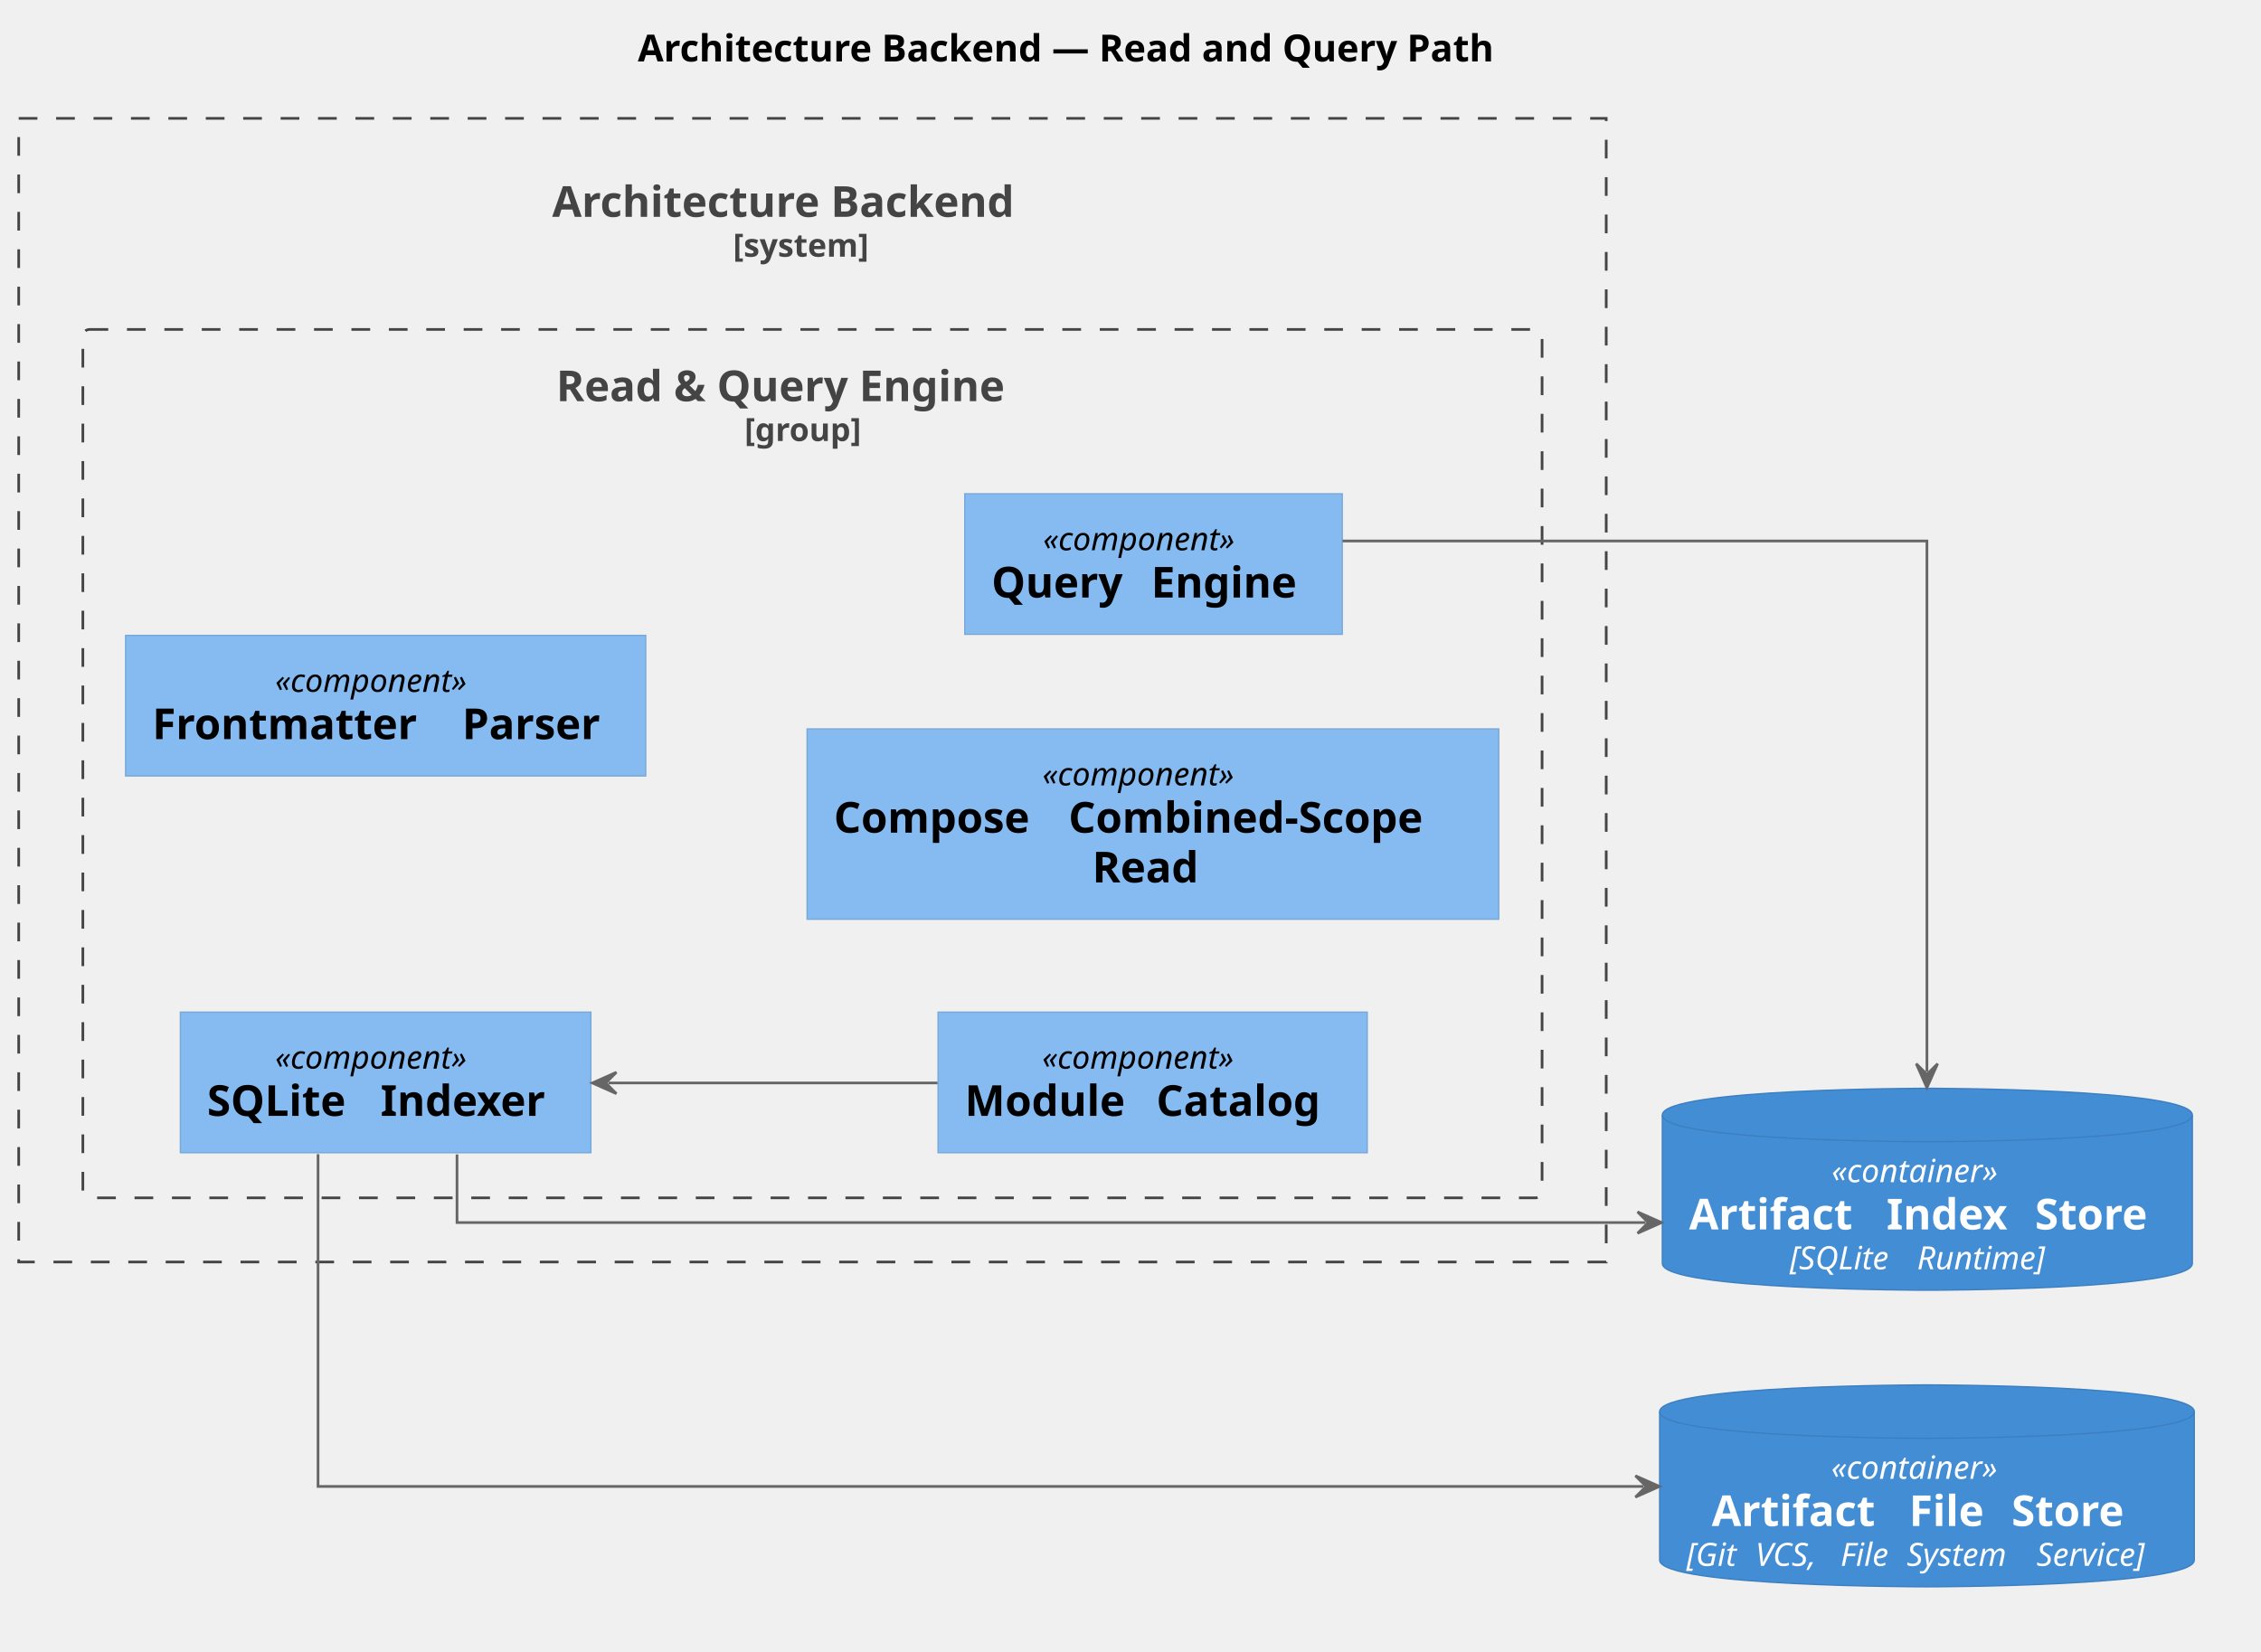
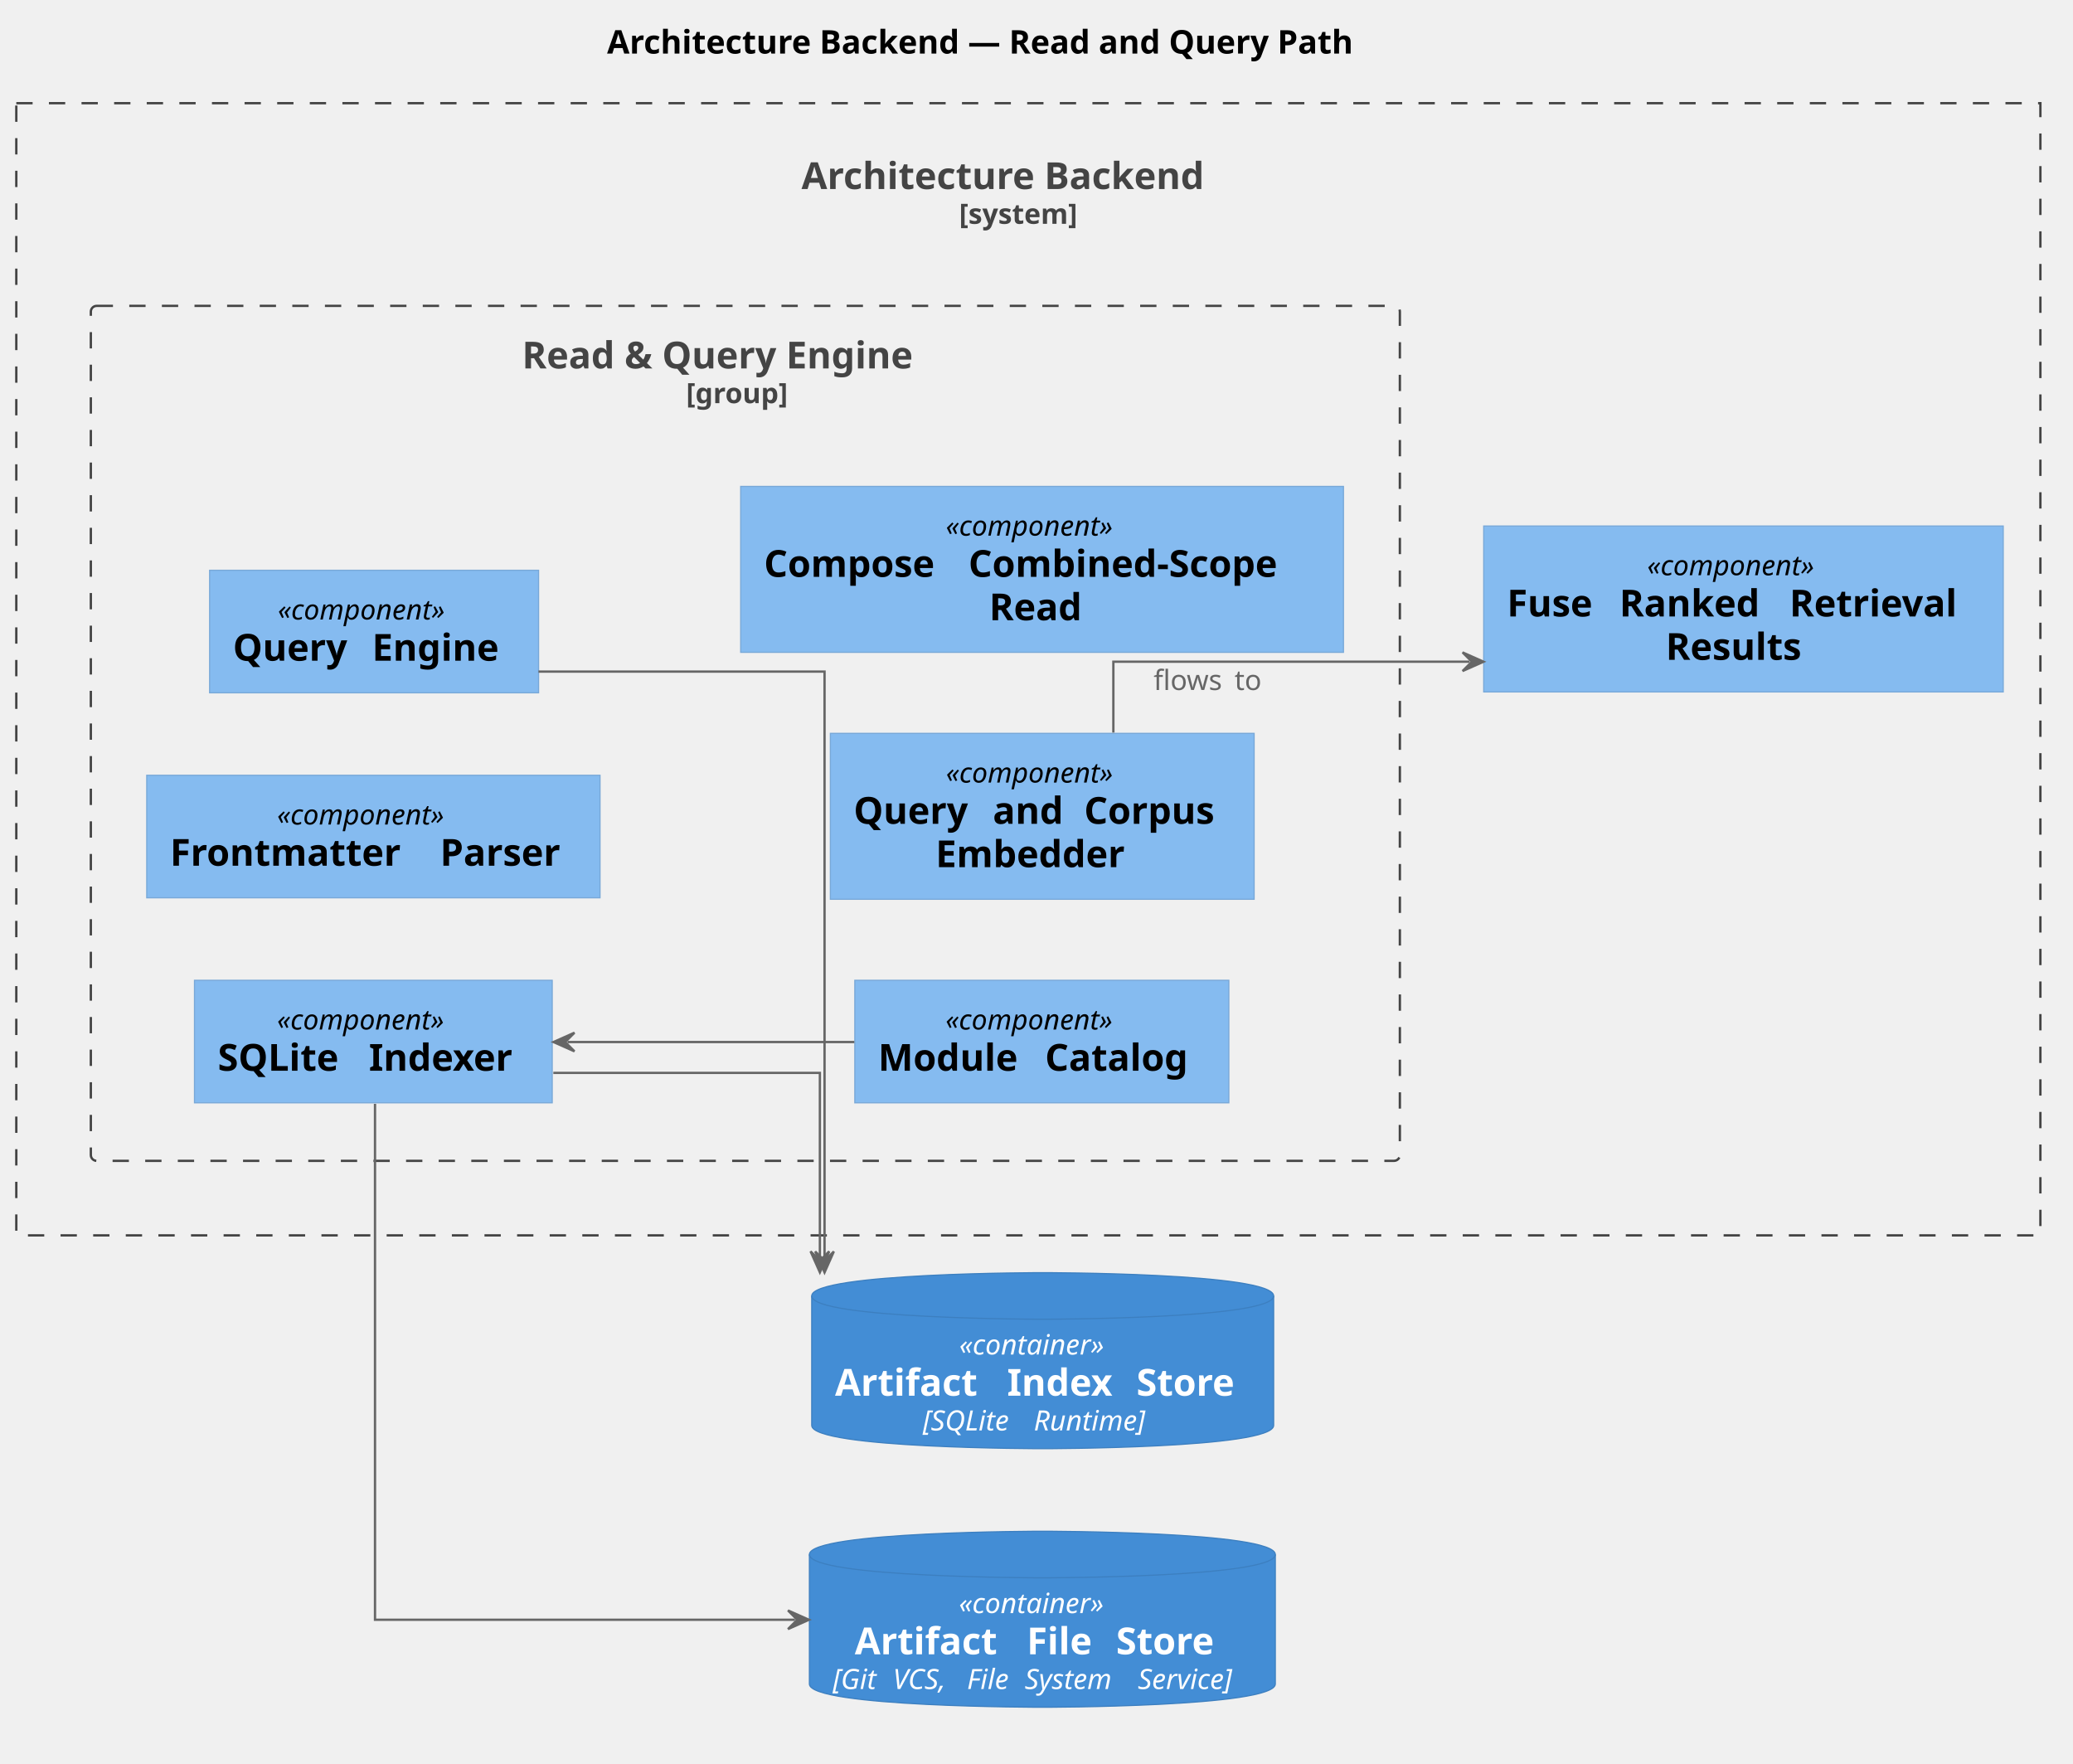
- <svg xmlns="http://www.w3.org/2000/svg" contentStyleType="text/css" data-diagram-type="DESCRIPTION" height="618px" preserveAspectRatio="none" style="width:846px;height:618px;background:#FFFFFF;" version="1.1" viewBox="0 0 846 618" width="846px" zoomAndPan="magnify">
+ <svg xmlns="http://www.w3.org/2000/svg" contentStyleType="text/css" data-diagram-type="DESCRIPTION" height="757px" preserveAspectRatio="none" style="width:890px;height:757px;background:#FFFFFF;" version="1.1" viewBox="0 0 890 757" width="890px" zoomAndPan="magnify">
  <defs />
  <g>
    <g class="title" data-source-line="9">
-       <text fill="#000000" font-family="sans-serif" font-size="14" font-weight="700" lengthAdjust="spacing" textLength="361.744" x="238.643" y="22.995">Architecture Backend — Read and Query Path</text>
+       <text fill="#000000" font-family="sans-serif" font-size="14" font-weight="700" lengthAdjust="spacing" textLength="361.744" x="260.628" y="22.995">Architecture Backend — Read and Query Path</text>
    </g>
    <g class="cluster" data-qualified-name="APP_OYEmP1" data-source-line="1666" id="ent0002">
-       <rect fill="none" height="428" style="stroke:#444444;stroke-width:1;stroke-dasharray:7,7;" width="594" x="7" y="44.297" />
-       <text fill="#444444" font-family="sans-serif" font-size="16" font-weight="700" lengthAdjust="spacing" textLength="194.781" x="206.609" y="81.148">Architecture Backend</text>
-       <text fill="#444444" font-family="sans-serif" font-size="12" font-weight="700" lengthAdjust="spacing" textLength="59.455" x="274.272" y="96.061">[system]</text>
+       <rect fill="none" height="486" style="stroke:#444444;stroke-width:1;stroke-dasharray:7,7;" width="869" x="7" y="44.297" />
+       <text fill="#444444" font-family="sans-serif" font-size="16" font-weight="700" lengthAdjust="spacing" textLength="194.781" x="344.109" y="81.148">Architecture Backend</text>
+       <text fill="#444444" font-family="sans-serif" font-size="12" font-weight="700" lengthAdjust="spacing" textLength="59.455" x="411.772" y="96.061">[system]</text>
    </g>
    <g class="cluster" data-qualified-name="APP_OYEmP1.GRP_ZYckdqy" data-source-line="1666" id="ent0003">
-       <rect fill="none" height="325" rx="2.5" ry="2.5" style="stroke:#444444;stroke-width:1;stroke-dasharray:7,7;" width="546" x="31" y="123.297" />
-       <text fill="#444444" font-family="sans-serif" font-size="16" font-weight="700" lengthAdjust="spacing" textLength="191.75" x="208.125" y="150.148">Read &amp; Query Engine</text>
-       <text fill="#444444" font-family="sans-serif" font-size="12" font-weight="700" lengthAdjust="spacing" textLength="50.853" x="278.573" y="165.06">[group]</text>
+       <rect fill="none" height="367" rx="2.5" ry="2.5" style="stroke:#444444;stroke-width:1;stroke-dasharray:7,7;" width="562" x="39" y="131.297" />
+       <text fill="#444444" font-family="sans-serif" font-size="16" font-weight="700" lengthAdjust="spacing" textLength="191.75" x="224.125" y="158.148">Read &amp; Query Engine</text>
+       <text fill="#444444" font-family="sans-serif" font-size="12" font-weight="700" lengthAdjust="spacing" textLength="50.853" x="294.573" y="173.06">[group]</text>
+     </g>
+     <g class="entity" data-qualified-name="APP_OYEmP1.FNC_KQCmD1g" data-source-line="78" id="ent0015">
+       <rect fill="#85BBF0" height="71.219" style="stroke:#78A8D8;stroke-width:0.5;" width="223.047" x="637" y="225.797" />
+       <text fill="#000000" font-family="sans-serif" font-size="12" font-style="italic" lengthAdjust="spacing" textLength="82.699" x="707.174" y="246.935">«component»</text>
+       <text fill="#000000" font-family="sans-serif" font-size="16" font-weight="700" lengthAdjust="spacing" textLength="42.695" x="647" y="264.617">Fuse</text>
+       <text fill="#000000" font-family="sans-serif" font-size="16" font-weight="700" lengthAdjust="spacing" textLength="5.57" x="689.695" y="264.617"> </text>
+       <text fill="#000000" font-family="sans-serif" font-size="16" font-weight="700" lengthAdjust="spacing" textLength="67.453" x="695.266" y="264.617">Ranked</text>
+       <text fill="#000000" font-family="sans-serif" font-size="16" font-weight="700" lengthAdjust="spacing" textLength="5.57" x="762.719" y="264.617"> </text>
+       <text fill="#000000" font-family="sans-serif" font-size="16" font-weight="700" lengthAdjust="spacing" textLength="81.758" x="768.289" y="264.617">Retrieval</text>
+       <text fill="#000000" font-family="sans-serif" font-size="16" font-weight="700" lengthAdjust="spacing" textLength="66.742" x="715.152" y="283.242">Results</text>
    </g>
    <g class="entity" data-qualified-name="APP_OYEmP1.GRP_ZYckdqy.APP_JOmFWy" data-source-line="78" id="ent0004">
-       <rect fill="#85BBF0" height="52.594" style="stroke:#78A8D8;stroke-width:0.5;" width="153.586" x="67.5" y="378.797" />
-       <text fill="#000000" font-family="sans-serif" font-size="12" font-style="italic" lengthAdjust="spacing" textLength="82.699" x="102.943" y="399.935">«component»</text>
-       <text fill="#000000" font-family="sans-serif" font-size="16" font-weight="700" lengthAdjust="spacing" textLength="59.305" x="77.5" y="417.617">SQLite</text>
-       <text fill="#000000" font-family="sans-serif" font-size="16" font-weight="700" lengthAdjust="spacing" textLength="5.57" x="136.805" y="417.617"> </text>
-       <text fill="#000000" font-family="sans-serif" font-size="16" font-weight="700" lengthAdjust="spacing" textLength="68.711" x="142.375" y="417.617">Indexer</text>
+       <rect fill="#85BBF0" height="52.594" style="stroke:#78A8D8;stroke-width:0.5;" width="153.586" x="83.5" y="420.797" />
+       <text fill="#000000" font-family="sans-serif" font-size="12" font-style="italic" lengthAdjust="spacing" textLength="82.699" x="118.943" y="441.935">«component»</text>
+       <text fill="#000000" font-family="sans-serif" font-size="16" font-weight="700" lengthAdjust="spacing" textLength="59.305" x="93.5" y="459.617">SQLite</text>
+       <text fill="#000000" font-family="sans-serif" font-size="16" font-weight="700" lengthAdjust="spacing" textLength="5.57" x="152.805" y="459.617"> </text>
+       <text fill="#000000" font-family="sans-serif" font-size="16" font-weight="700" lengthAdjust="spacing" textLength="68.711" x="158.375" y="459.617">Indexer</text>
    </g>
    <g class="entity" data-qualified-name="APP_OYEmP1.GRP_ZYckdqy.APP_YOOEbL" data-source-line="78" id="ent0005">
-       <rect fill="#85BBF0" height="52.594" style="stroke:#78A8D8;stroke-width:0.5;" width="194.609" x="47" y="237.797" />
-       <text fill="#000000" font-family="sans-serif" font-size="12" font-style="italic" lengthAdjust="spacing" textLength="82.699" x="102.955" y="258.935">«component»</text>
-       <text fill="#000000" font-family="sans-serif" font-size="16" font-weight="700" lengthAdjust="spacing" textLength="110.359" x="57" y="276.617">Frontmatter</text>
-       <text fill="#000000" font-family="sans-serif" font-size="16" font-weight="700" lengthAdjust="spacing" textLength="5.57" x="167.359" y="276.617"> </text>
-       <text fill="#000000" font-family="sans-serif" font-size="16" font-weight="700" lengthAdjust="spacing" textLength="58.68" x="172.93" y="276.617">Parser</text>
+       <rect fill="#85BBF0" height="52.594" style="stroke:#78A8D8;stroke-width:0.5;" width="194.609" x="63" y="332.797" />
+       <text fill="#000000" font-family="sans-serif" font-size="12" font-style="italic" lengthAdjust="spacing" textLength="82.699" x="118.955" y="353.935">«component»</text>
+       <text fill="#000000" font-family="sans-serif" font-size="16" font-weight="700" lengthAdjust="spacing" textLength="110.359" x="73" y="371.617">Frontmatter</text>
+       <text fill="#000000" font-family="sans-serif" font-size="16" font-weight="700" lengthAdjust="spacing" textLength="5.57" x="183.359" y="371.617"> </text>
+       <text fill="#000000" font-family="sans-serif" font-size="16" font-weight="700" lengthAdjust="spacing" textLength="58.68" x="188.93" y="371.617">Parser</text>
    </g>
    <g class="entity" data-qualified-name="APP_OYEmP1.GRP_ZYckdqy.APP_v9LvfK" data-source-line="78" id="ent0006">
-       <rect fill="#85BBF0" height="52.594" style="stroke:#78A8D8;stroke-width:0.5;" width="141.234" x="361" y="184.797" />
-       <text fill="#000000" font-family="sans-serif" font-size="12" font-style="italic" lengthAdjust="spacing" textLength="82.699" x="390.268" y="205.935">«component»</text>
-       <text fill="#000000" font-family="sans-serif" font-size="16" font-weight="700" lengthAdjust="spacing" textLength="54.164" x="371" y="223.617">Query</text>
-       <text fill="#000000" font-family="sans-serif" font-size="16" font-weight="700" lengthAdjust="spacing" textLength="5.57" x="425.164" y="223.617"> </text>
-       <text fill="#000000" font-family="sans-serif" font-size="16" font-weight="700" lengthAdjust="spacing" textLength="61.5" x="430.734" y="223.617">Engine</text>
+       <rect fill="#85BBF0" height="52.594" style="stroke:#78A8D8;stroke-width:0.5;" width="141.234" x="90" y="244.797" />
+       <text fill="#000000" font-family="sans-serif" font-size="12" font-style="italic" lengthAdjust="spacing" textLength="82.699" x="119.268" y="265.935">«component»</text>
+       <text fill="#000000" font-family="sans-serif" font-size="16" font-weight="700" lengthAdjust="spacing" textLength="54.164" x="100" y="283.617">Query</text>
+       <text fill="#000000" font-family="sans-serif" font-size="16" font-weight="700" lengthAdjust="spacing" textLength="5.57" x="154.164" y="283.617"> </text>
+       <text fill="#000000" font-family="sans-serif" font-size="16" font-weight="700" lengthAdjust="spacing" textLength="61.5" x="159.734" y="283.617">Engine</text>
    </g>
    <g class="entity" data-qualified-name="APP_OYEmP1.GRP_ZYckdqy.APP_yNhgdh" data-source-line="78" id="ent0007">
-       <rect fill="#85BBF0" height="52.594" style="stroke:#78A8D8;stroke-width:0.5;" width="160.578" x="351" y="378.797" />
-       <text fill="#000000" font-family="sans-serif" font-size="12" font-style="italic" lengthAdjust="spacing" textLength="82.699" x="389.94" y="399.935">«component»</text>
-       <text fill="#000000" font-family="sans-serif" font-size="16" font-weight="700" lengthAdjust="spacing" textLength="66.094" x="361" y="417.617">Module</text>
-       <text fill="#000000" font-family="sans-serif" font-size="16" font-weight="700" lengthAdjust="spacing" textLength="5.57" x="427.094" y="417.617"> </text>
-       <text fill="#000000" font-family="sans-serif" font-size="16" font-weight="700" lengthAdjust="spacing" textLength="68.914" x="432.664" y="417.617">Catalog</text>
+       <rect fill="#85BBF0" height="52.594" style="stroke:#78A8D8;stroke-width:0.5;" width="160.578" x="367" y="420.797" />
+       <text fill="#000000" font-family="sans-serif" font-size="12" font-style="italic" lengthAdjust="spacing" textLength="82.699" x="405.94" y="441.935">«component»</text>
+       <text fill="#000000" font-family="sans-serif" font-size="16" font-weight="700" lengthAdjust="spacing" textLength="66.094" x="377" y="459.617">Module</text>
+       <text fill="#000000" font-family="sans-serif" font-size="16" font-weight="700" lengthAdjust="spacing" textLength="5.57" x="443.094" y="459.617"> </text>
+       <text fill="#000000" font-family="sans-serif" font-size="16" font-weight="700" lengthAdjust="spacing" textLength="68.914" x="448.664" y="459.617">Catalog</text>
    </g>
-     <g class="entity" data-qualified-name="APP_OYEmP1.GRP_ZYckdqy.FNC_4zLFys" data-source-line="78" id="ent0008">
-       <rect fill="#85BBF0" height="71.219" style="stroke:#78A8D8;stroke-width:0.5;" width="258.781" x="302" y="272.797" />
-       <text fill="#000000" font-family="sans-serif" font-size="12" font-style="italic" lengthAdjust="spacing" textLength="82.699" x="390.041" y="293.935">«component»</text>
-       <text fill="#000000" font-family="sans-serif" font-size="16" font-weight="700" lengthAdjust="spacing" textLength="82.227" x="312" y="311.617">Compose</text>
-       <text fill="#000000" font-family="sans-serif" font-size="16" font-weight="700" lengthAdjust="spacing" textLength="5.57" x="394.227" y="311.617"> </text>
-       <text fill="#000000" font-family="sans-serif" font-size="16" font-weight="700" lengthAdjust="spacing" textLength="150.984" x="399.797" y="311.617">Combined-Scope</text>
-       <text fill="#000000" font-family="sans-serif" font-size="16" font-weight="700" lengthAdjust="spacing" textLength="45.422" x="408.68" y="330.242">Read</text>
+     <g class="entity" data-qualified-name="APP_OYEmP1.GRP_ZYckdqy.APP_tPG3ZDy" data-source-line="78" id="ent0008">
+       <rect fill="#85BBF0" height="71.219" style="stroke:#78A8D8;stroke-width:0.5;" width="181.938" x="356.5" y="314.797" />
+       <text fill="#000000" font-family="sans-serif" font-size="12" font-style="italic" lengthAdjust="spacing" textLength="82.699" x="406.119" y="335.935">«component»</text>
+       <text fill="#000000" font-family="sans-serif" font-size="16" font-weight="700" lengthAdjust="spacing" textLength="54.164" x="366.5" y="353.617">Query</text>
+       <text fill="#000000" font-family="sans-serif" font-size="16" font-weight="700" lengthAdjust="spacing" textLength="5.57" x="420.664" y="353.617"> </text>
+       <text fill="#000000" font-family="sans-serif" font-size="16" font-weight="700" lengthAdjust="spacing" textLength="33.641" x="426.234" y="353.617">and</text>
+       <text fill="#000000" font-family="sans-serif" font-size="16" font-weight="700" lengthAdjust="spacing" textLength="5.57" x="459.875" y="353.617"> </text>
+       <text fill="#000000" font-family="sans-serif" font-size="16" font-weight="700" lengthAdjust="spacing" textLength="62.992" x="465.445" y="353.617">Corpus</text>
+       <text fill="#000000" font-family="sans-serif" font-size="16" font-weight="700" lengthAdjust="spacing" textLength="91.555" x="401.691" y="372.242">Embedder</text>
    </g>
-     <g class="entity" data-qualified-name="APP_R_K3YAQ" data-source-line="75" id="ent0013">
-       <path d="M622,417.297 C622,407.297 721.156,407.297 721.156,407.297 C721.156,407.297 820.312,407.297 820.312,417.297 L820.312,472.859 C820.312,482.859 721.156,482.859 721.156,482.859 C721.156,482.859 622,482.859 622,472.859 L622,417.297" fill="#438DD5" style="stroke:#3C7FC0;stroke-width:0.5;" />
-       <path d="M622,417.297 C622,427.297 721.156,427.297 721.156,427.297 C721.156,427.297 820.312,427.297 820.312,417.297" fill="none" style="stroke:#3C7FC0;stroke-width:0.5;" />
-       <text fill="#FFFFFF" font-family="sans-serif" font-size="12" font-style="italic" lengthAdjust="spacing" textLength="71.672" x="685.32" y="442.435">«container»</text>
-       <text fill="#FFFFFF" font-family="sans-serif" font-size="16" font-weight="700" lengthAdjust="spacing" textLength="68.297" x="632" y="460.117">Artifact</text>
-       <text fill="#FFFFFF" font-family="sans-serif" font-size="16" font-weight="700" lengthAdjust="spacing" textLength="5.57" x="700.297" y="460.117"> </text>
-       <text fill="#FFFFFF" font-family="sans-serif" font-size="16" font-weight="700" lengthAdjust="spacing" textLength="49.969" x="705.867" y="460.117">Index</text>
-       <text fill="#FFFFFF" font-family="sans-serif" font-size="16" font-weight="700" lengthAdjust="spacing" textLength="5.57" x="755.836" y="460.117"> </text>
-       <text fill="#FFFFFF" font-family="sans-serif" font-size="16" font-weight="700" lengthAdjust="spacing" textLength="48.906" x="761.406" y="460.117">Store</text>
-       <text fill="#FFFFFF" font-family="sans-serif" font-size="12" font-style="italic" lengthAdjust="spacing" textLength="43.852" x="669.652" y="475.029">[SQLite</text>
-       <text fill="#FFFFFF" font-family="sans-serif" font-size="12" font-style="italic" lengthAdjust="spacing" textLength="3.814" x="713.504" y="475.029"> </text>
-       <text fill="#FFFFFF" font-family="sans-serif" font-size="12" font-style="italic" lengthAdjust="spacing" textLength="55.342" x="717.318" y="475.029">Runtime]</text>
+     <g class="entity" data-qualified-name="APP_OYEmP1.GRP_ZYckdqy.FNC_4zLFys" data-source-line="78" id="ent0009">
+       <rect fill="#85BBF0" height="71.219" style="stroke:#78A8D8;stroke-width:0.5;" width="258.781" x="318" y="208.797" />
+       <text fill="#000000" font-family="sans-serif" font-size="12" font-style="italic" lengthAdjust="spacing" textLength="82.699" x="406.041" y="229.935">«component»</text>
+       <text fill="#000000" font-family="sans-serif" font-size="16" font-weight="700" lengthAdjust="spacing" textLength="82.227" x="328" y="247.617">Compose</text>
+       <text fill="#000000" font-family="sans-serif" font-size="16" font-weight="700" lengthAdjust="spacing" textLength="5.57" x="410.227" y="247.617"> </text>
+       <text fill="#000000" font-family="sans-serif" font-size="16" font-weight="700" lengthAdjust="spacing" textLength="150.984" x="415.797" y="247.617">Combined-Scope</text>
+       <text fill="#000000" font-family="sans-serif" font-size="16" font-weight="700" lengthAdjust="spacing" textLength="45.422" x="424.68" y="266.242">Read</text>
    </g>
-     <g class="entity" data-qualified-name="APP_fvvCoDp" data-source-line="75" id="ent0014">
-       <path d="M621,528.297 C621,518.297 721.015,518.297 721.015,518.297 C721.015,518.297 821.029,518.297 821.029,528.297 L821.029,583.859 C821.029,593.859 721.015,593.859 721.015,593.859 C721.015,593.859 621,593.859 621,583.859 L621,528.297" fill="#438DD5" style="stroke:#3C7FC0;stroke-width:0.5;" />
-       <path d="M621,528.297 C621,538.297 721.015,538.297 721.015,538.297 C721.015,538.297 821.029,538.297 821.029,528.297" fill="none" style="stroke:#3C7FC0;stroke-width:0.5;" />
-       <text fill="#FFFFFF" font-family="sans-serif" font-size="12" font-style="italic" lengthAdjust="spacing" textLength="71.672" x="685.179" y="553.436">«container»</text>
-       <text fill="#FFFFFF" font-family="sans-serif" font-size="16" font-weight="700" lengthAdjust="spacing" textLength="68.297" x="640.468" y="571.117">Artifact</text>
-       <text fill="#FFFFFF" font-family="sans-serif" font-size="16" font-weight="700" lengthAdjust="spacing" textLength="5.57" x="708.765" y="571.117"> </text>
-       <text fill="#FFFFFF" font-family="sans-serif" font-size="16" font-weight="700" lengthAdjust="spacing" textLength="32.75" x="714.335" y="571.117">File</text>
-       <text fill="#FFFFFF" font-family="sans-serif" font-size="16" font-weight="700" lengthAdjust="spacing" textLength="5.57" x="747.085" y="571.117"> </text>
-       <text fill="#FFFFFF" font-family="sans-serif" font-size="16" font-weight="700" lengthAdjust="spacing" textLength="48.906" x="752.655" y="571.117">Store</text>
-       <text fill="#FFFFFF" font-family="sans-serif" font-size="12" font-style="italic" lengthAdjust="spacing" textLength="22.02" x="631" y="586.029">[Git</text>
-       <text fill="#FFFFFF" font-family="sans-serif" font-size="12" font-style="italic" lengthAdjust="spacing" textLength="3.814" x="653.019" y="586.029"> </text>
-       <text fill="#FFFFFF" font-family="sans-serif" font-size="12" font-style="italic" lengthAdjust="spacing" textLength="28.02" x="656.834" y="586.029">VCS,</text>
-       <text fill="#FFFFFF" font-family="sans-serif" font-size="12" font-style="italic" lengthAdjust="spacing" textLength="3.814" x="684.854" y="586.029"> </text>
-       <text fill="#FFFFFF" font-family="sans-serif" font-size="12" font-style="italic" lengthAdjust="spacing" textLength="20.953" x="688.668" y="586.029">File</text>
-       <text fill="#FFFFFF" font-family="sans-serif" font-size="12" font-style="italic" lengthAdjust="spacing" textLength="3.814" x="709.621" y="586.029"> </text>
-       <text fill="#FFFFFF" font-family="sans-serif" font-size="12" font-style="italic" lengthAdjust="spacing" textLength="44.748" x="713.436" y="586.029">System</text>
-       <text fill="#FFFFFF" font-family="sans-serif" font-size="12" font-style="italic" lengthAdjust="spacing" textLength="3.814" x="758.184" y="586.029"> </text>
-       <text fill="#FFFFFF" font-family="sans-serif" font-size="12" font-style="italic" lengthAdjust="spacing" textLength="49.031" x="761.998" y="586.029">Service]</text>
+     <g class="entity" data-qualified-name="APP_R_K3YAQ" data-source-line="75" id="ent0017">
+       <path d="M348.5,556.297 C348.5,546.297 447.656,546.297 447.656,546.297 C447.656,546.297 546.812,546.297 546.812,556.297 L546.812,611.859 C546.812,621.859 447.656,621.859 447.656,621.859 C447.656,621.859 348.5,621.859 348.5,611.859 L348.5,556.297" fill="#438DD5" style="stroke:#3C7FC0;stroke-width:0.5;" />
+       <path d="M348.5,556.297 C348.5,566.297 447.656,566.297 447.656,566.297 C447.656,566.297 546.812,566.297 546.812,556.297" fill="none" style="stroke:#3C7FC0;stroke-width:0.5;" />
+       <text fill="#FFFFFF" font-family="sans-serif" font-size="12" font-style="italic" lengthAdjust="spacing" textLength="71.672" x="411.82" y="581.436">«container»</text>
+       <text fill="#FFFFFF" font-family="sans-serif" font-size="16" font-weight="700" lengthAdjust="spacing" textLength="68.297" x="358.5" y="599.117">Artifact</text>
+       <text fill="#FFFFFF" font-family="sans-serif" font-size="16" font-weight="700" lengthAdjust="spacing" textLength="5.57" x="426.797" y="599.117"> </text>
+       <text fill="#FFFFFF" font-family="sans-serif" font-size="16" font-weight="700" lengthAdjust="spacing" textLength="49.969" x="432.367" y="599.117">Index</text>
+       <text fill="#FFFFFF" font-family="sans-serif" font-size="16" font-weight="700" lengthAdjust="spacing" textLength="5.57" x="482.336" y="599.117"> </text>
+       <text fill="#FFFFFF" font-family="sans-serif" font-size="16" font-weight="700" lengthAdjust="spacing" textLength="48.906" x="487.906" y="599.117">Store</text>
+       <text fill="#FFFFFF" font-family="sans-serif" font-size="12" font-style="italic" lengthAdjust="spacing" textLength="43.852" x="396.152" y="614.029">[SQLite</text>
+       <text fill="#FFFFFF" font-family="sans-serif" font-size="12" font-style="italic" lengthAdjust="spacing" textLength="3.814" x="440.004" y="614.029"> </text>
+       <text fill="#FFFFFF" font-family="sans-serif" font-size="12" font-style="italic" lengthAdjust="spacing" textLength="55.342" x="443.818" y="614.029">Runtime]</text>
    </g>
-     <g class="link" data-entity-1="ent0007" data-entity-2="ent0004" data-link-type="dependency" data-source-line="30" id="lnk15">
-       <path d="M350.79,405.297 C310.34,405.297 267.59,405.297 227.64,405.297" fill="none" id="APP_yNhgdh-to-APP_JOmFWy" style="stroke:#666666;stroke-width:1;" />
-       <polygon fill="#666666" points="221.64,405.297,230.64,409.297,226.64,405.297,230.64,401.297,221.64,405.297" style="stroke:#666666;stroke-width:1;" />
+     <g class="entity" data-qualified-name="APP_fvvCoDp" data-source-line="75" id="ent0018">
+       <path d="M347.5,667.297 C347.5,657.297 447.515,657.297 447.515,657.297 C447.515,657.297 547.529,657.297 547.529,667.297 L547.529,722.859 C547.529,732.859 447.515,732.859 447.515,732.859 C447.515,732.859 347.5,732.859 347.5,722.859 L347.5,667.297" fill="#438DD5" style="stroke:#3C7FC0;stroke-width:0.5;" />
+       <path d="M347.5,667.297 C347.5,677.297 447.515,677.297 447.515,677.297 C447.515,677.297 547.529,677.297 547.529,667.297" fill="none" style="stroke:#3C7FC0;stroke-width:0.5;" />
+       <text fill="#FFFFFF" font-family="sans-serif" font-size="12" font-style="italic" lengthAdjust="spacing" textLength="71.672" x="411.679" y="692.436">«container»</text>
+       <text fill="#FFFFFF" font-family="sans-serif" font-size="16" font-weight="700" lengthAdjust="spacing" textLength="68.297" x="366.968" y="710.117">Artifact</text>
+       <text fill="#FFFFFF" font-family="sans-serif" font-size="16" font-weight="700" lengthAdjust="spacing" textLength="5.57" x="435.265" y="710.117"> </text>
+       <text fill="#FFFFFF" font-family="sans-serif" font-size="16" font-weight="700" lengthAdjust="spacing" textLength="32.75" x="440.835" y="710.117">File</text>
+       <text fill="#FFFFFF" font-family="sans-serif" font-size="16" font-weight="700" lengthAdjust="spacing" textLength="5.57" x="473.585" y="710.117"> </text>
+       <text fill="#FFFFFF" font-family="sans-serif" font-size="16" font-weight="700" lengthAdjust="spacing" textLength="48.906" x="479.155" y="710.117">Store</text>
+       <text fill="#FFFFFF" font-family="sans-serif" font-size="12" font-style="italic" lengthAdjust="spacing" textLength="22.02" x="357.5" y="725.029">[Git</text>
+       <text fill="#FFFFFF" font-family="sans-serif" font-size="12" font-style="italic" lengthAdjust="spacing" textLength="3.814" x="379.519" y="725.029"> </text>
+       <text fill="#FFFFFF" font-family="sans-serif" font-size="12" font-style="italic" lengthAdjust="spacing" textLength="28.02" x="383.334" y="725.029">VCS,</text>
+       <text fill="#FFFFFF" font-family="sans-serif" font-size="12" font-style="italic" lengthAdjust="spacing" textLength="3.814" x="411.353" y="725.029"> </text>
+       <text fill="#FFFFFF" font-family="sans-serif" font-size="12" font-style="italic" lengthAdjust="spacing" textLength="20.953" x="415.168" y="725.029">File</text>
+       <text fill="#FFFFFF" font-family="sans-serif" font-size="12" font-style="italic" lengthAdjust="spacing" textLength="3.814" x="436.121" y="725.029"> </text>
+       <text fill="#FFFFFF" font-family="sans-serif" font-size="12" font-style="italic" lengthAdjust="spacing" textLength="44.748" x="439.935" y="725.029">System</text>
+       <text fill="#FFFFFF" font-family="sans-serif" font-size="12" font-style="italic" lengthAdjust="spacing" textLength="3.814" x="484.684" y="725.029"> </text>
+       <text fill="#FFFFFF" font-family="sans-serif" font-size="12" font-style="italic" lengthAdjust="spacing" textLength="49.031" x="488.498" y="725.029">Service]</text>
    </g>
-     <g class="link" data-entity-1="ent0004" data-entity-2="ent0013" data-link-type="dependency" data-source-line="31" id="lnk16">
-       <path d="M171,432.037 C171,444.887 171,457.547 171,457.547 C171,457.547 457.3,457.547 615.72,457.547" fill="none" id="APP_JOmFWy-to-APP_R_K3YAQ" style="stroke:#666666;stroke-width:1;" />
-       <polygon fill="#666666" points="621.72,457.547,612.72,453.547,616.72,457.547,612.72,461.547,621.72,457.547" style="stroke:#666666;stroke-width:1;" />
+     <g class="link" data-entity-1="ent0007" data-entity-2="ent0004" data-link-type="dependency" data-source-line="34" id="lnk19">
+       <path d="M366.79,447.297 C326.34,447.297 283.59,447.297 243.64,447.297" fill="none" id="APP_yNhgdh-to-APP_JOmFWy" style="stroke:#666666;stroke-width:1;" />
+       <polygon fill="#666666" points="237.64,447.297,246.64,451.297,242.64,447.297,246.64,443.297,237.64,447.297" style="stroke:#666666;stroke-width:1;" />
    </g>
-     <g class="link" data-entity-1="ent0006" data-entity-2="ent0013" data-link-type="dependency" data-source-line="32" id="lnk17">
-       <path d="M502.32,202.467 C588.03,202.467 721,202.467 721,202.467 C721,202.467 721,332.697 721,401.087" fill="none" id="APP_v9LvfK-to-APP_R_K3YAQ" style="stroke:#666666;stroke-width:1;" />
-       <polygon fill="#666666" points="721,407.087,725,398.087,721,402.087,717,398.087,721,407.087" style="stroke:#666666;stroke-width:1;" />
+     <g class="link" data-entity-1="ent0004" data-entity-2="ent0017" data-link-type="dependency" data-source-line="35" id="lnk20">
+       <path d="M237.56,460.547 C290.78,460.547 352,460.547 352,460.547 C352,460.547 352,503.797 352,540.157" fill="none" id="APP_JOmFWy-to-APP_R_K3YAQ" style="stroke:#666666;stroke-width:1;" />
+       <polygon fill="#666666" points="352,546.157,356,537.157,352,541.157,348,537.157,352,546.157" style="stroke:#666666;stroke-width:1;" />
    </g>
-     <g class="link" data-entity-1="ent0004" data-entity-2="ent0014" data-link-type="dependency" data-source-line="33" id="lnk18">
-       <path d="M119,431.947 C119,475.297 119,556.297 119,556.297 C119,556.297 443.73,556.297 614.92,556.297" fill="none" id="APP_JOmFWy-to-APP_fvvCoDp" style="stroke:#666666;stroke-width:1;" />
-       <polygon fill="#666666" points="620.92,556.297,611.92,552.297,615.92,556.297,611.92,560.297,620.92,556.297" style="stroke:#666666;stroke-width:1;" />
+     <g class="link" data-entity-1="ent0006" data-entity-2="ent0017" data-link-type="dependency" data-source-line="36" id="lnk21">
+       <path d="M231.18,288.297 C286.46,288.297 354,288.297 354,288.297 C354,288.297 354,460.257 354,540.207" fill="none" id="APP_v9LvfK-to-APP_R_K3YAQ" style="stroke:#666666;stroke-width:1;" />
+       <polygon fill="#666666" points="354,546.207,358,537.207,354,541.207,350,537.207,354,546.207" style="stroke:#666666;stroke-width:1;" />
+     </g>
+     <g class="link" data-entity-1="ent0004" data-entity-2="ent0018" data-link-type="dependency" data-source-line="37" id="lnk22">
+       <path d="M161,473.837 C161,537.817 161,695.297 161,695.297 C161,695.297 258.68,695.297 341.3,695.297" fill="none" id="APP_JOmFWy-to-APP_fvvCoDp" style="stroke:#666666;stroke-width:1;" />
+       <polygon fill="#666666" points="347.3,695.297,338.3,691.297,342.3,695.297,338.3,699.297,347.3,695.297" style="stroke:#666666;stroke-width:1;" />
+     </g>
+     <g class="link" data-entity-1="ent0008" data-entity-2="ent0015" data-link-type="dependency" data-source-line="38" id="lnk23">
+       <path d="M478,314.457 C478,298.847 478,284.047 478,284.047 C478,284.047 556.4,284.047 630.92,284.047" fill="none" id="APP_tPG3ZDy-to-FNC_KQCmD1g" style="stroke:#666666;stroke-width:1;" />
+       <polygon fill="#666666" points="636.92,284.047,627.92,280.047,631.92,284.047,627.92,288.047,636.92,284.047" style="stroke:#666666;stroke-width:1;" />
+       <text fill="#666666" font-family="sans-serif" font-size="12" lengthAdjust="spacing" textLength="30.967" x="495.25" y="296.185">flows</text>
+       <text fill="#666666" font-family="sans-serif" font-size="12" lengthAdjust="spacing" textLength="3.814" x="526.217" y="296.185"> </text>
+       <text fill="#666666" font-family="sans-serif" font-size="12" lengthAdjust="spacing" textLength="12.047" x="530.031" y="296.185">to</text>
    </g>
  </g>
</svg>
